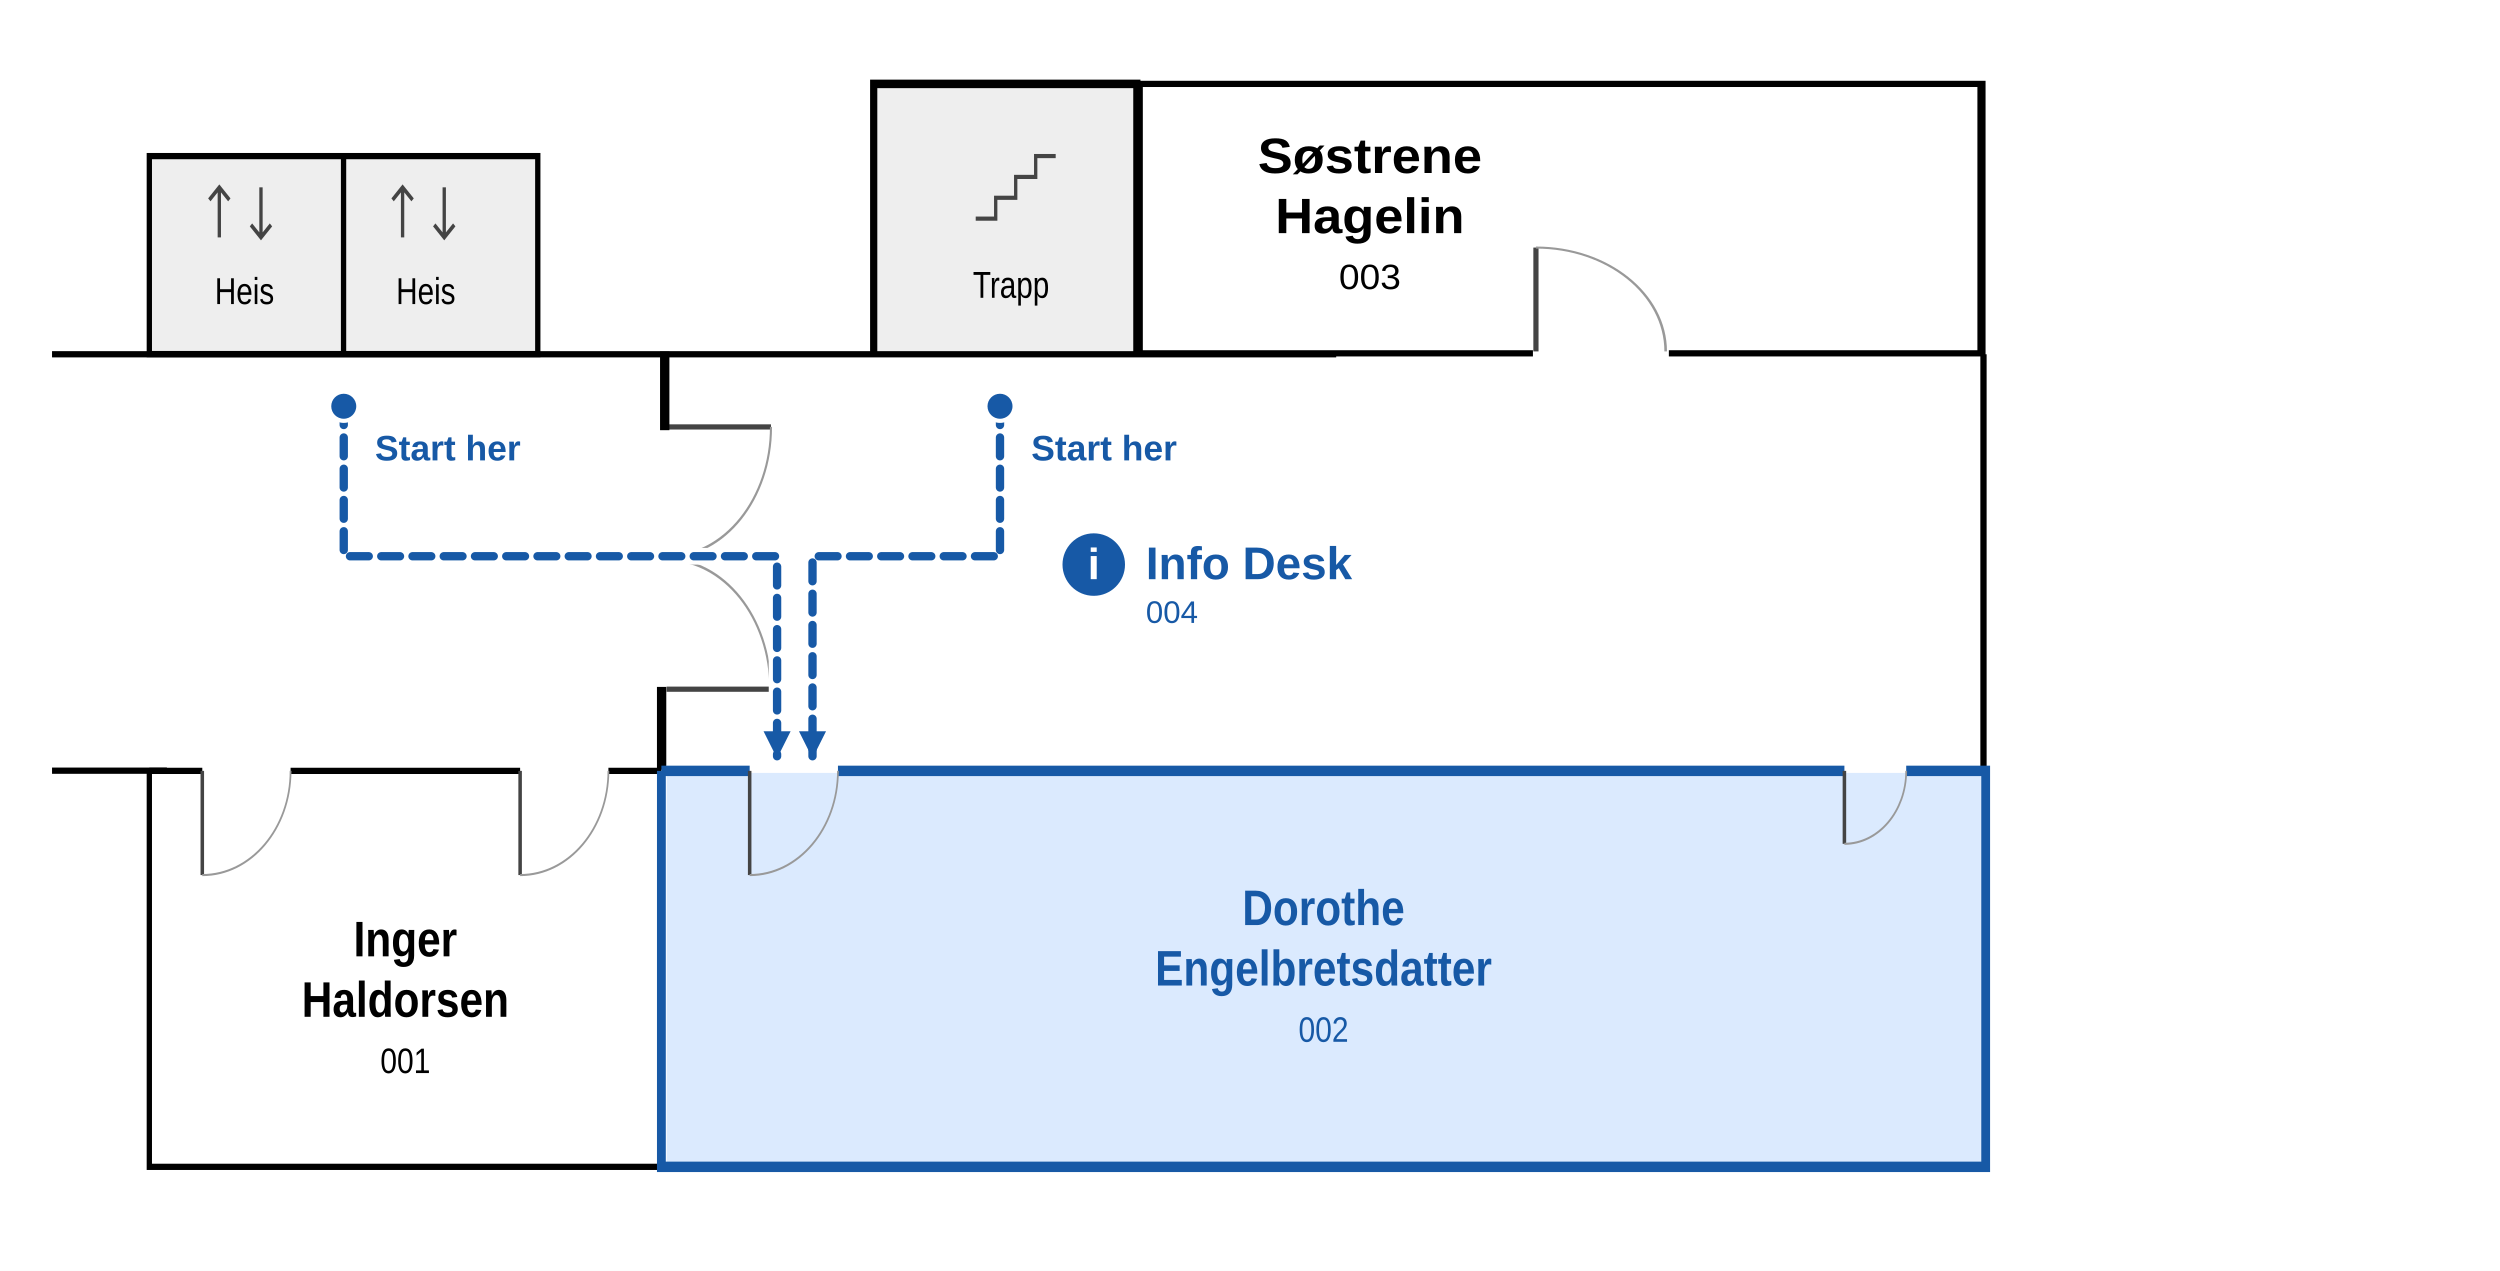
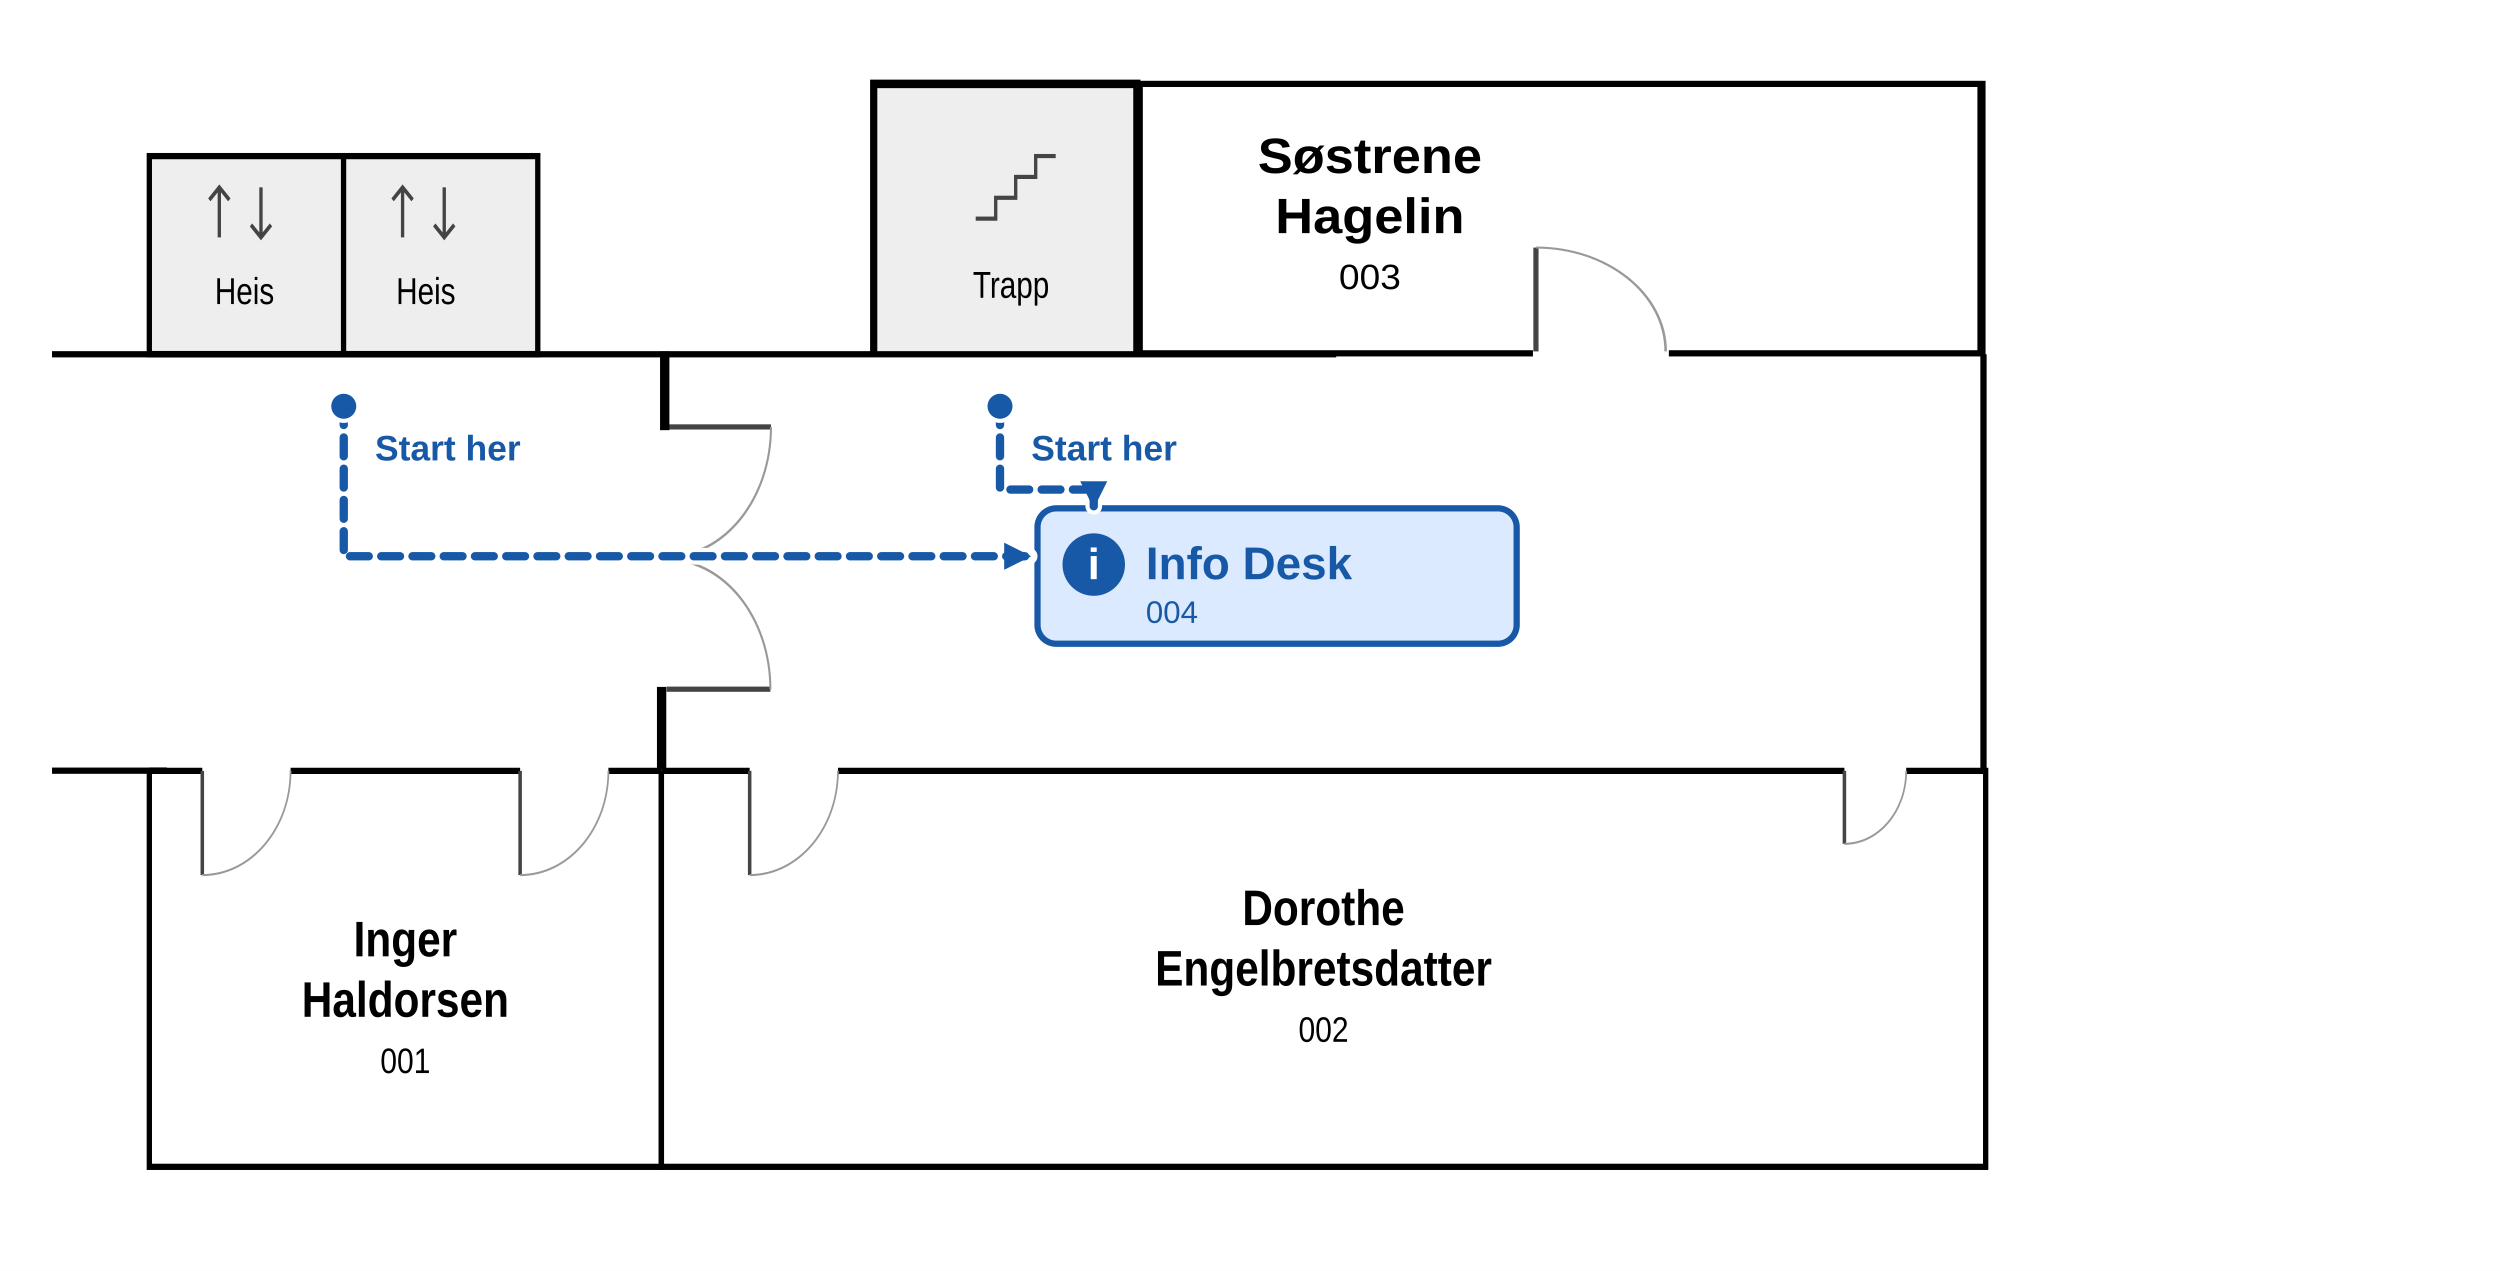
- <svg xmlns="http://www.w3.org/2000/svg" width="1200" height="610" viewBox="0 70 1200 610" role="img" aria-labelledby="t0-002-title t0-002-desc" lang="nb" version="1.1" id="t0-002-map">
+ <svg xmlns="http://www.w3.org/2000/svg" width="1200" height="610" viewBox="0 70 1200 610" role="img" aria-labelledby="t0-004-title t0-004-desc" lang="nb" version="1.1" id="t0-004-map">
  <defs id="defs29">
-     <marker id="t0-002-route-arrow" markerUnits="userSpaceOnUse" markerWidth="13" markerHeight="13" viewBox="0 0 13 13" refX="12" refY="6.5" orient="auto">
+     <marker id="t0-004-route-arrow" markerUnits="userSpaceOnUse" markerWidth="13" markerHeight="13" viewBox="0 0 13 13" refX="12" refY="6.5" orient="auto">
      <path d="M 0,0 L 13,6.5 L 0,13 Z" fill="#1759a6" />
    </marker>
  </defs>
  <rect width="1200" height="680" fill="white" id="rect1" />
-   <rect id="t0-002-destination-fill" x="320" y="441" width="631" height="188" fill="#dbeafe" />
+   <rect id="t0-004-destination-fill" x="498" y="314" width="230" height="65" fill="#dbeafe" rx="9" stroke="#1759a6" stroke-width="3" />
  <g id="t0-overview-room-004" data-room-number="004" data-room-name="Info Desk" font-family="Arial, Helvetica, sans-serif">
    <circle cx="525" cy="341" r="15" fill="#1759a6" />
    <text x="525" y="348" fill="white" text-anchor="middle" font-size="21" font-weight="bold">i</text>
    <text x="550" y="348" fill="#1759a6" font-size="22" font-weight="bold">Info Desk</text>
    <text x="550" y="369" fill="#1759a6" font-size="15">004</text>
  </g>
  <g fill="none" id="g26-5" transform="matrix(0,-1.245391,-0.9969511,0,559.2046,1378.445)">
    <path d="M 785,240 V 190" stroke="#444444" stroke-width="2" id="path25-6" />
    <path d="M 835,240 A 50,50 0 0 0 785,190" stroke="#999999" stroke-width="1" id="path26-2" />
  </g>
  <g fill="none" id="g26-5-1" transform="matrix(0,1.245391,-0.9969511,0,559.4944,-702.6922)">
    <path d="M 785,240 V 190" stroke="#444444" stroke-width="2" id="path25-6-2" />
    <path d="M 835,240 A 50,50 0 0 0 785,190" stroke="#999999" stroke-width="1" id="path26-2-7" />
  </g>
  <g font-family="Arial, Helvetica, sans-serif" id="g27" transform="matrix(0.8475395,0,0,1.000323,3.873724,-0.1193917)">
    <g fill="#eeeeee" stroke="#000000" stroke-width="3" id="g2">
      <path d="m 80,240 v -95 h 220 v 95 z m 110,-95 v 95" id="path1" />
      <path d="M 490.242,239.642 V 110.35 h 149.042 v 129.292" id="path2" style="stroke-width:4.084" />
      <rect style="fill:#ffffff;stroke-width:3.079" id="rect30" width="2.217" height="34.626" x="370.783" y="240.35" />
      <rect style="fill:#ffffff;stroke-width:3.124" id="rect30-9" width="2.16" height="36.597" x="369.051" y="401.266" />
    </g>
    <g fill="none" stroke="#000000" stroke-width="3" id="g3" transform="matrix(1.182563,0,0,0.9990817,-4.665486,0.3122195)">
      <path d="m 25,240 h 615 m 310,0 v 200 m -925,0 h 55" id="path3" />
    </g>
    <g fill="none" stroke="#444444" stroke-width="2" id="g6" transform="matrix(0.9435673,0,0,1.000844,6.413446,-0.1389957)">
      <path d="m 120,184 v -24 m -6,6 6,-6 6,6 m 19,-6 v 24 m -6,-6 6,6 6,-6" id="path4" />
      <path d="m 230,184 v -24 m -6,6 6,-6 6,6 m 19,-6 v 24 m -6,-6 6,6 6,-6" id="path5" />
      <path d="m 574,175 h 12 v -10 h 12 v -10 h 12 v -10 h 12" id="path6" />
    </g>
    <g text-anchor="middle" font-size="18px" id="g8" transform="matrix(0.933633,0,0,1,7.862648,0)">
      <text x="135" y="216" id="text6">Heis</text>
      <text x="245" y="216" id="text7">Heis</text>
      <text x="600" y="213" id="text8">Trapp</text>
    </g>
    <g id="t0-overview-room-001" data-room-number="001" data-room-name="Inger Haldorsen">
      <path d="M 80,440 V 630 H 370 V 440 m -290,0 h 30 m 50,0 h 130 m 50,0 h 30" fill="none" stroke="#000000" stroke-width="3" id="path8" />
      <g text-anchor="middle" fill="#000000" id="g11">
        <text x="225" y="529" font-size="24px" font-weight="bold" id="text9">Inger</text>
        <text x="225" y="558" font-size="24px" font-weight="bold" id="text10">Haldorsen</text>
        <text x="225" y="585" font-size="17px" id="text11">001</text>
      </g>
    </g>
    <g id="t0-overview-room-002" data-room-number="002" data-room-name="Dorothe Engelbretsdatter">
-       <path d="m 370,440 v 190 h 750 V 440 h -45 m -35,0 H 470 m -50,0 h -50" fill="none" stroke="#1759a6" stroke-width="5" id="path11" />
-       <g text-anchor="middle" fill="#1759a6" id="g14">
+       <path d="m 370,440 v 190 h 750 V 440 h -45 m -35,0 H 470 m -50,0 h -50" fill="none" stroke="#000000" stroke-width="3" id="path11" />
+       <g text-anchor="middle" fill="#000000" id="g14">
        <text x="745" y="514" font-size="24px" font-weight="bold" id="text12">Dorothe</text>
        <text x="745" y="543" font-size="24px" font-weight="bold" id="text13">Engelbretsdatter</text>
        <text x="745" y="570" font-size="17px" id="text14">002</text>
      </g>
    </g>
    <g id="t0-overview-room-003" data-room-number="003" data-room-name="Søstrene Hagelin" transform="matrix(1.539598,0,0,0.9945215,-344.9866,0.9587381)">
      <path d="M 640,240 V 110 H 950 V 240 H 835 m -50,0 H 640" fill="none" stroke="#000000" stroke-width="3" id="path14" />
      <g text-anchor="middle" fill="#000000" id="g17" transform="matrix(0.8645483,0,0,1,92.695,0)">
        <text x="758.863" y="147.463" font-size="23.131px" font-weight="bold" id="text15" transform="scale(0.9638104,1.037548)" style="stroke-width:0.964">Søstrene</text>
        <text x="758.863" y="175.413" font-size="23.131px" font-weight="bold" id="text16" transform="scale(0.9638104,1.037548)" style="stroke-width:0.964">Hagelin</text>
        <text x="758.863" y="201.436" font-size="16.385px" id="text17" transform="scale(0.9638104,1.037548)" style="stroke-width:0.964">003</text>
      </g>
    </g>
    <g fill="none" id="g18">
      <path d="m 110,440 v 50" stroke="#444444" stroke-width="2" id="path17" />
      <path d="m 160,440 a 50,50 0 0 1 -50,50" stroke="#999999" stroke-width="1" id="path18" />
    </g>
    <g fill="none" id="g20">
      <path d="m 290,440 v 50" stroke="#444444" stroke-width="2" id="path19" />
      <path d="m 340,440 a 50,50 0 0 1 -50,50" stroke="#999999" stroke-width="1" id="path20" />
    </g>
    <g fill="none" id="g22">
      <path d="m 420,440 v 50" stroke="#444444" stroke-width="2" id="path21" />
      <path d="m 470,440 a 50,50 0 0 1 -50,50" stroke="#999999" stroke-width="1" id="path22" />
    </g>
    <g fill="none" id="g24">
      <path d="m 1040,440 v 35" stroke="#444444" stroke-width="2" id="path23" />
      <path d="m 1075,440 a 35,35 0 0 1 -35,35" stroke="#999999" stroke-width="1" id="path24" />
    </g>
    <g fill="none" id="g26" transform="matrix(1.469419,0,0,0.9966295,-288.1883,-0.4688986)">
      <path d="M 785,240 V 190" stroke="#444444" stroke-width="2" id="path25" />
      <path d="M 835,240 A 50,50 0 0 0 785,190" stroke="#999999" stroke-width="1" id="path26" />
    </g>
  </g>
-   <g id="t0-002-routes" pointer-events="none" font-family="Arial, Helvetica, sans-serif">
-     <path d="M 165,265 V 337 H 373 V 433" fill="none" stroke="white" stroke-width="8" stroke-linejoin="round" stroke-linecap="round" />
-     <path d="M 165,265 V 337 H 373 V 433" fill="none" stroke="#1759a6" stroke-width="4" stroke-dasharray="9 6" stroke-linejoin="round" stroke-linecap="round" marker-end="url(#t0-002-route-arrow)" />
-     <path d="M 480,265 V 337 H 390 V 433" fill="none" stroke="white" stroke-width="8" stroke-linejoin="round" stroke-linecap="round" />
-     <path d="M 480,265 V 337 H 390 V 433" fill="none" stroke="#1759a6" stroke-width="4" stroke-dasharray="9 6" stroke-linejoin="round" stroke-linecap="round" marker-end="url(#t0-002-route-arrow)" />
+   <g id="t0-004-routes" pointer-events="none" font-family="Arial, Helvetica, sans-serif">
+     <path d="M 165,265 V 337 H 494" fill="none" stroke="white" stroke-width="8" stroke-linejoin="round" stroke-linecap="round" />
+     <path d="M 165,265 V 337 H 494" fill="none" stroke="#1759a6" stroke-width="4" stroke-dasharray="9 6" stroke-linejoin="round" stroke-linecap="round" marker-end="url(#t0-004-route-arrow)" />
+     <path d="M 480,265 V 305 H 525 V 313" fill="none" stroke="white" stroke-width="8" stroke-linejoin="round" stroke-linecap="round" />
+     <path d="M 480,265 V 305 H 525 V 313" fill="none" stroke="#1759a6" stroke-width="4" stroke-dasharray="9 6" stroke-linejoin="round" stroke-linecap="round" marker-end="url(#t0-004-route-arrow)" />
    <circle cx="165" cy="265" r="7" fill="#1759a6" stroke="white" stroke-width="2" />
    <text x="180" y="291" fill="#1759a6" font-size="17" font-weight="bold" stroke="white" stroke-width="3" paint-order="stroke fill">Start her</text>
    <circle cx="480" cy="265" r="7" fill="#1759a6" stroke="white" stroke-width="2" />
    <text x="495" y="291" fill="#1759a6" font-size="17" font-weight="bold" stroke="white" stroke-width="3" paint-order="stroke fill">Start her</text>
  </g>
  <g id="room-targets" fill="transparent" stroke="none">
    <rect data-room-target="001" x="69.286" y="441.403" width="251.821" height="190" id="rect27" style="stroke-width:0.932" />
    <rect data-room-target="002" x="319.616" y="439.686" width="633.554" height="190" id="rect28" style="stroke-width:0.919" />
    <rect data-room-target="003" x="546.461" y="110.954" width="405.448" height="130" id="rect29" style="stroke-width:1.144" />
    <rect data-room-target="004" x="500" y="300" width="250" height="110" />
  </g>
</svg>
